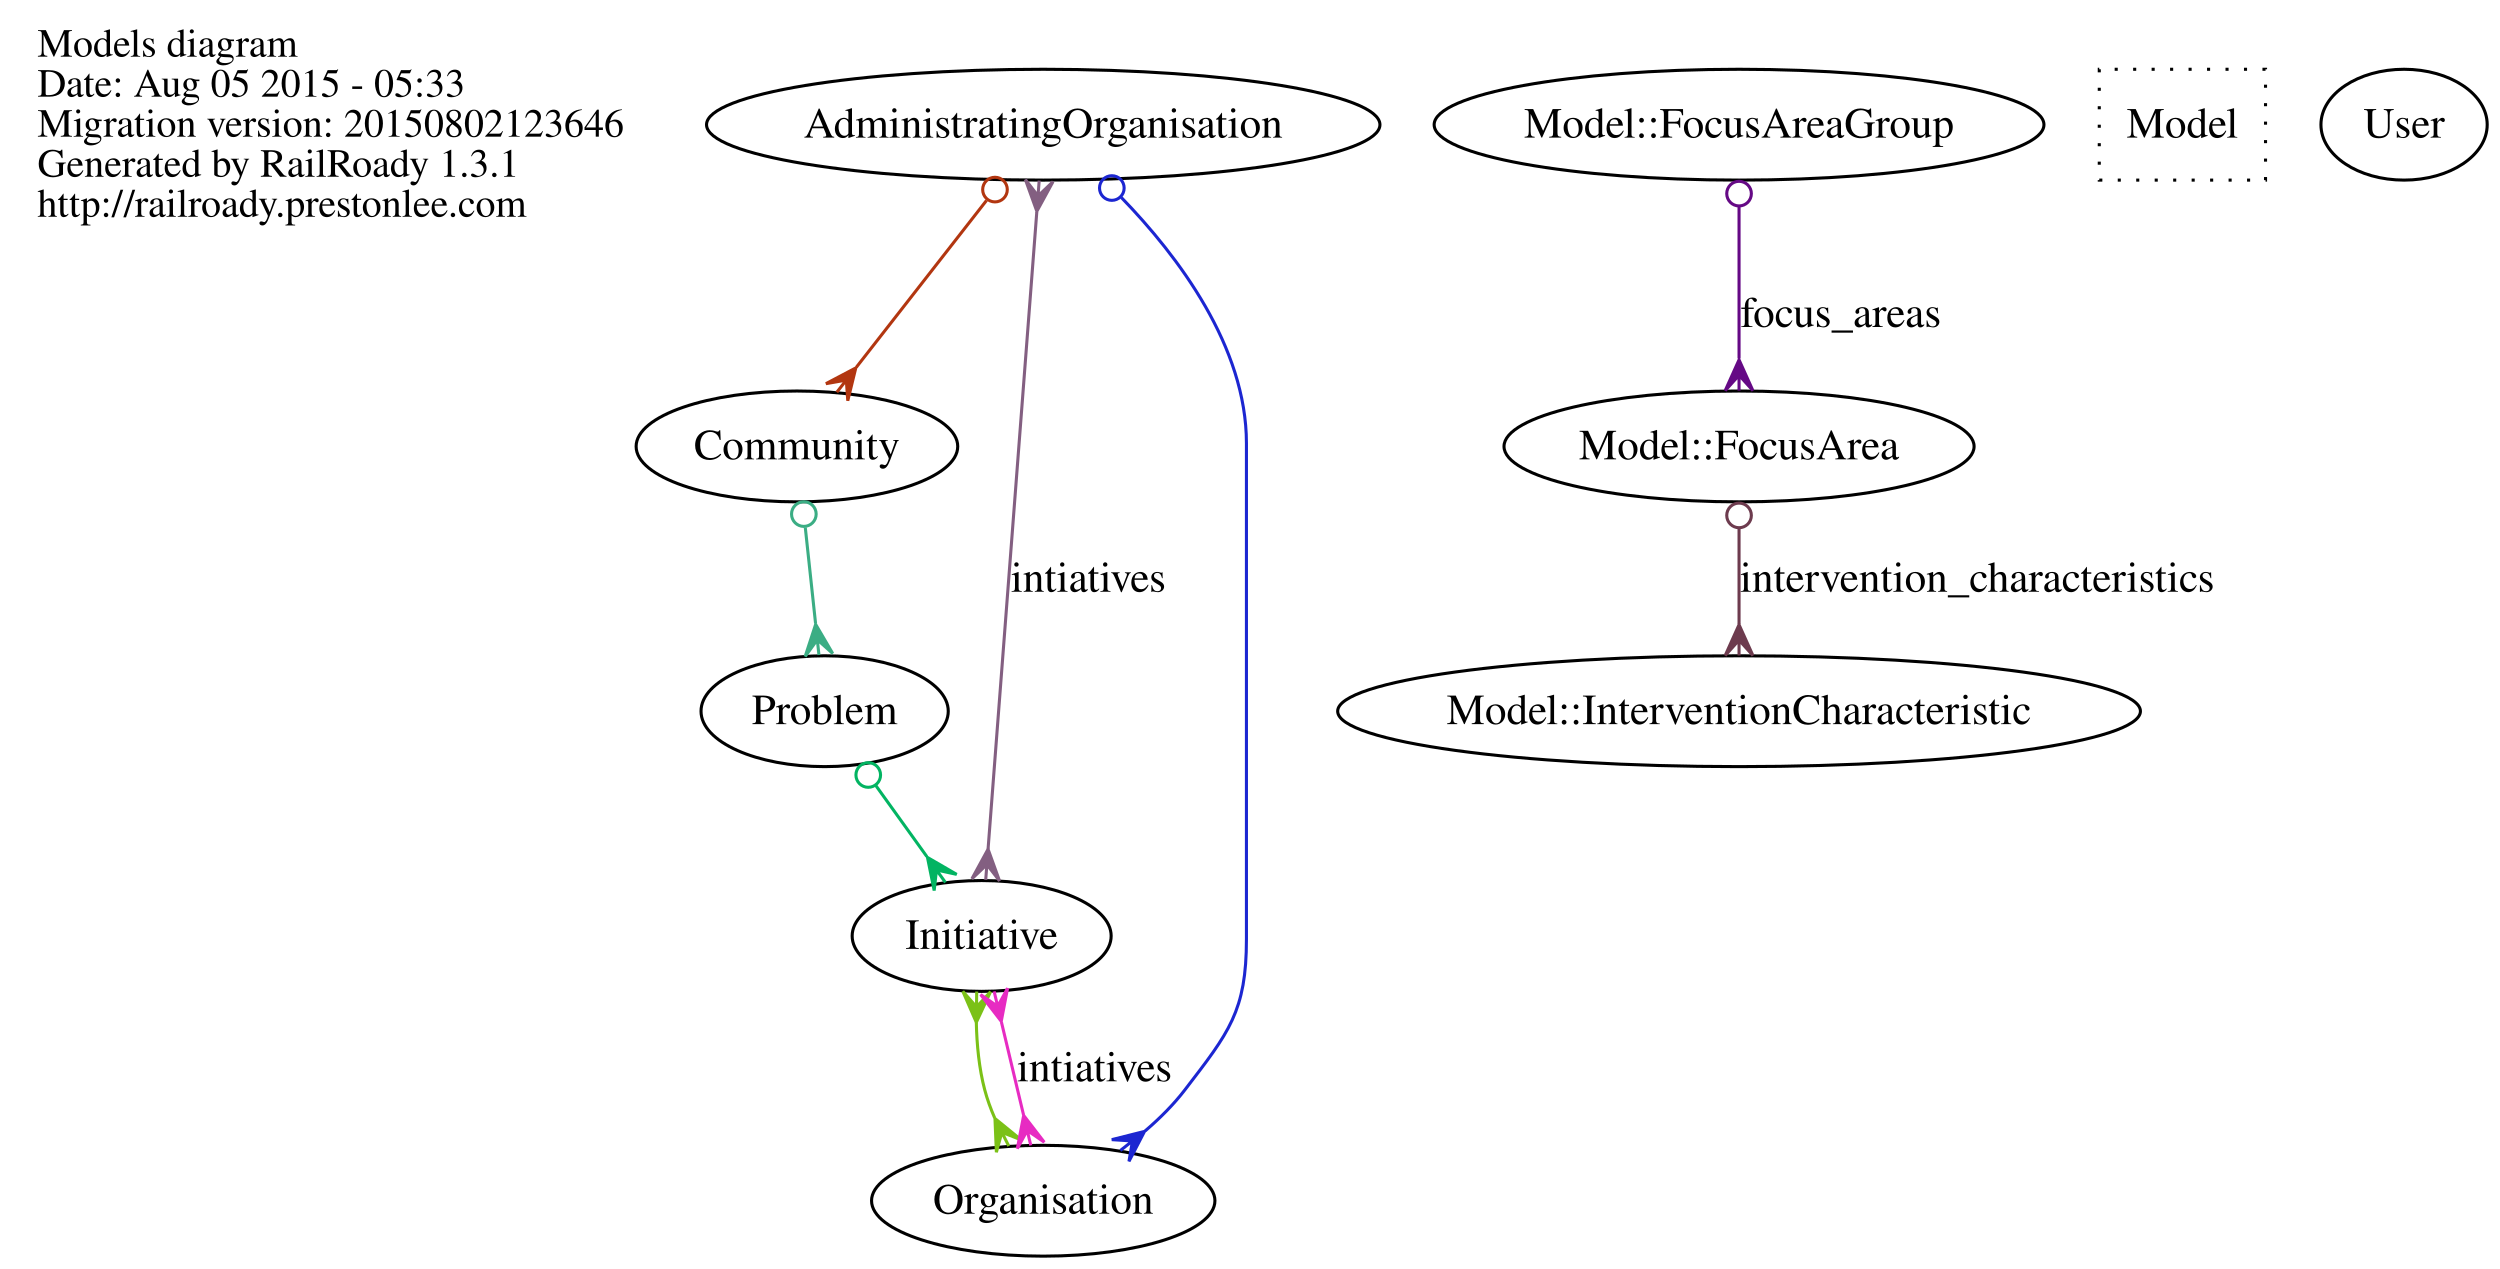
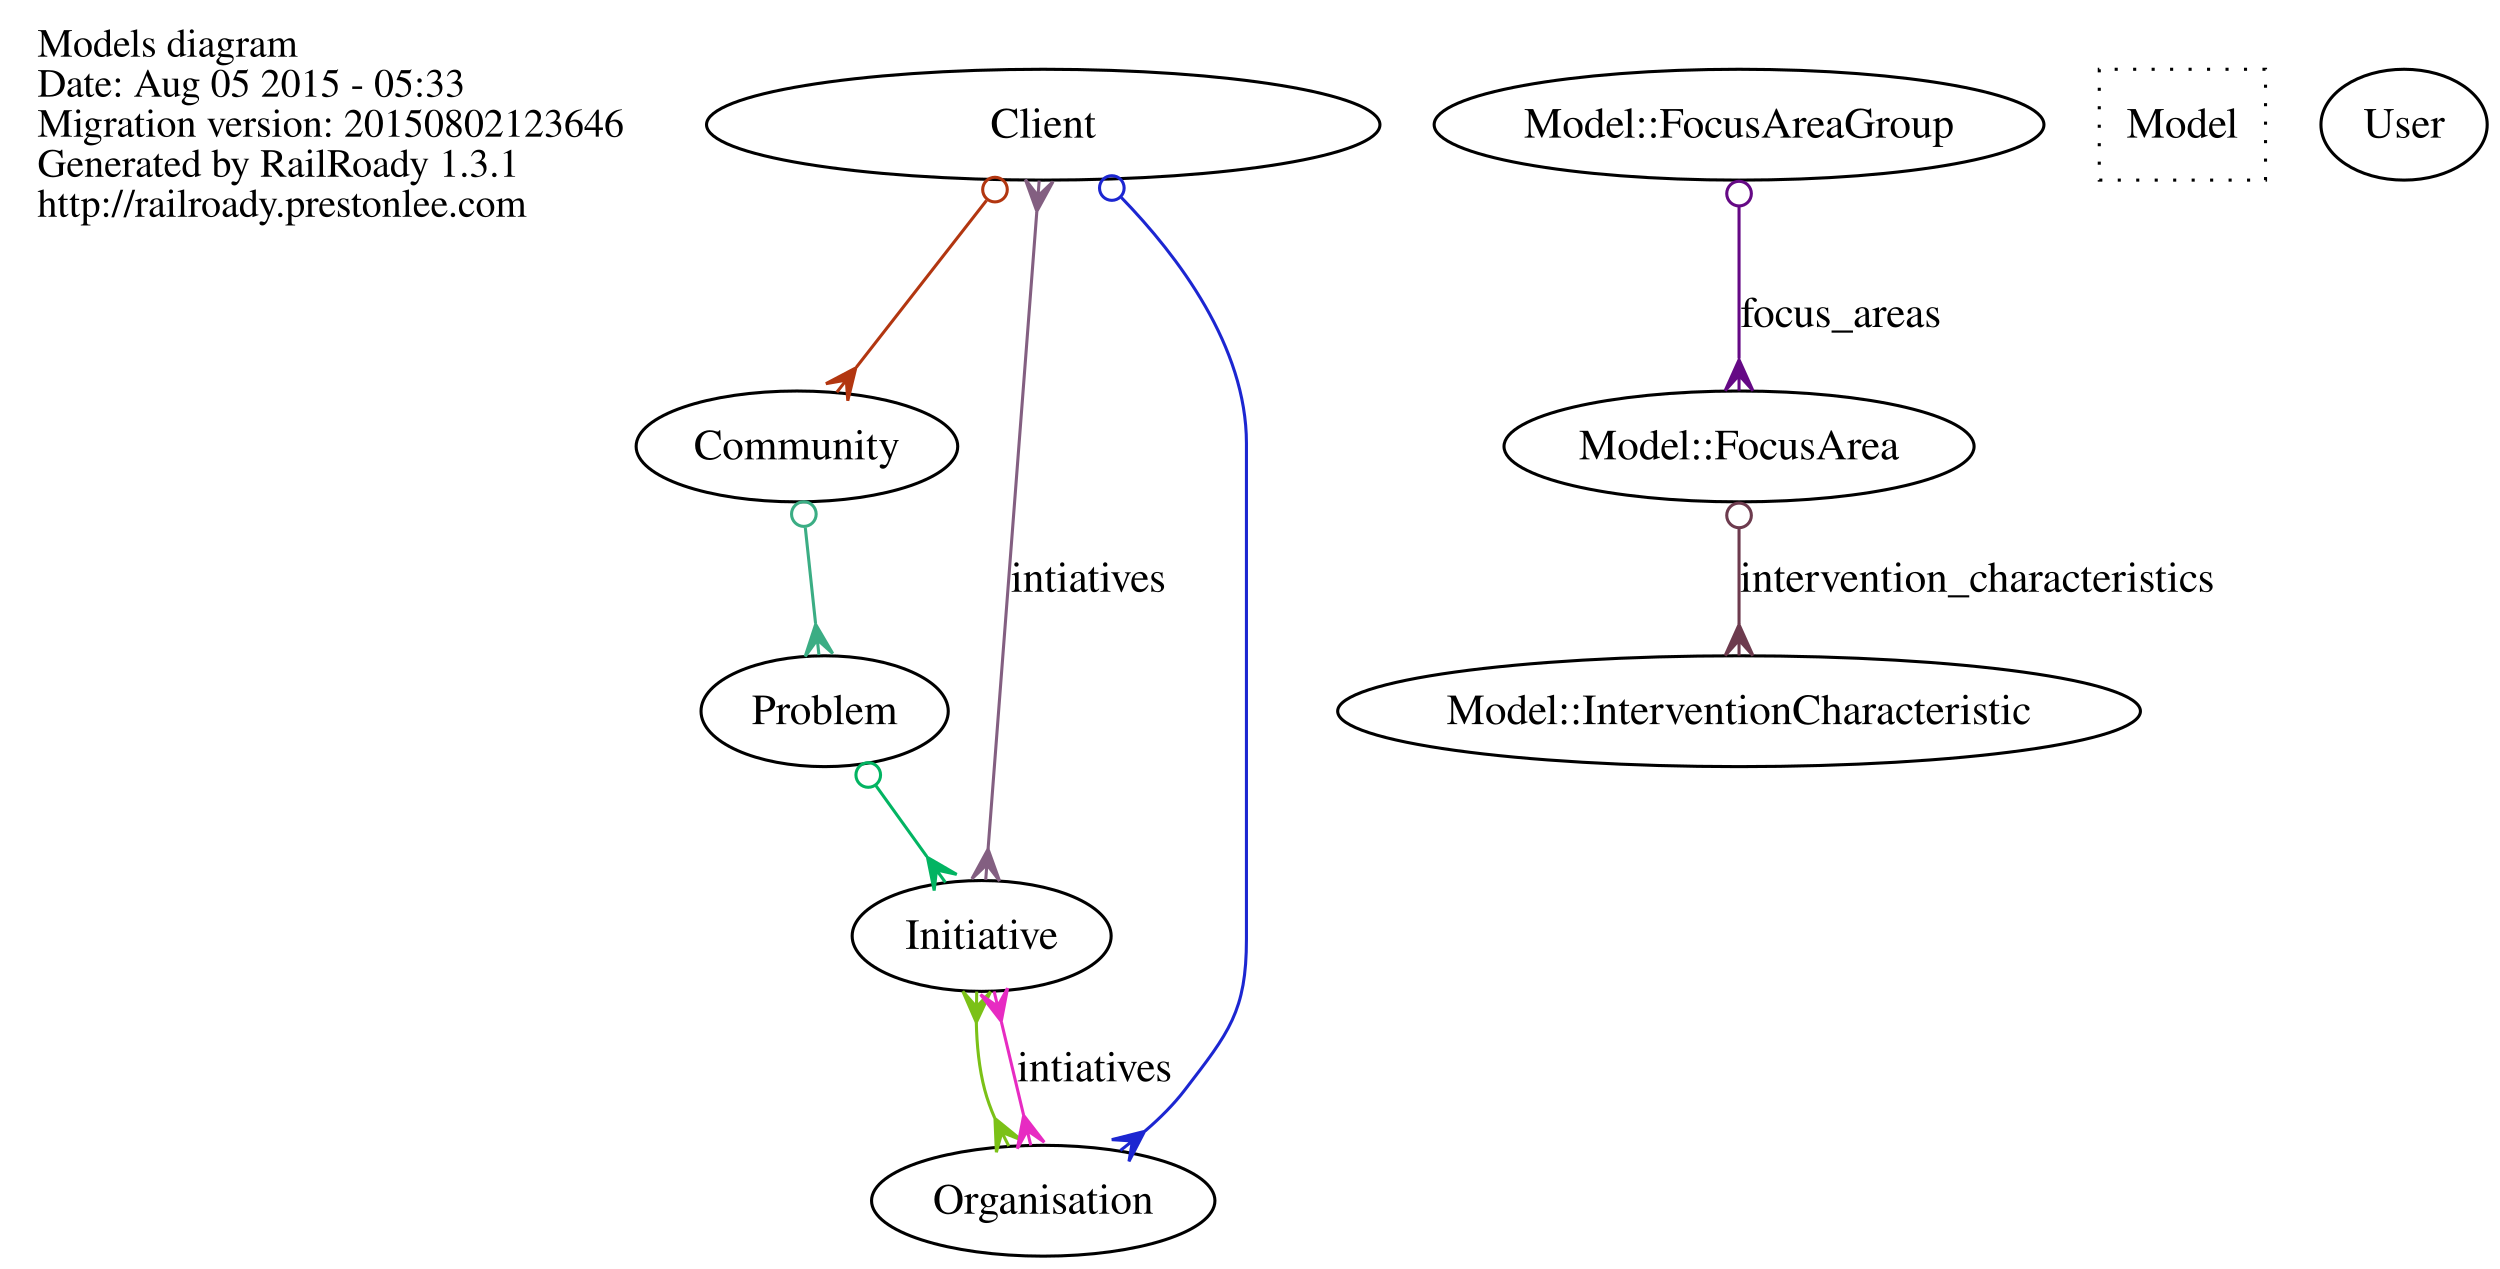
<svg xmlns="http://www.w3.org/2000/svg" width="812pt" height="412pt" viewBox="0.00 0.00 811.69 412.00">
  <g id="graph0" class="graph" transform="scale(1 1) rotate(0) translate(4 408)">
    <polygon fill="none" stroke="none" points="-4,4 -4,-408 807.688,-408 807.688,4 -4,4" />
    <g id="node1" class="node">
      <text text-anchor="start" x="8" y="-389.6" font-family="Times,serif" font-size="13.00">Models diagram</text>
      <text text-anchor="start" x="8" y="-376.6" font-family="Times,serif" font-size="13.00">Date: Aug 05 2015 - 05:33</text>
      <text text-anchor="start" x="8" y="-363.6" font-family="Times,serif" font-size="13.00">Migration version: 20150802123646</text>
      <text text-anchor="start" x="8" y="-350.6" font-family="Times,serif" font-size="13.00">Generated by RailRoady 1.3.1</text>
      <text text-anchor="start" x="8" y="-337.6" font-family="Times,serif" font-size="13.00">http://railroady.prestonlee.com</text>
    </g>
    <g id="node2" class="node">
      <ellipse fill="none" stroke="black" cx="334.688" cy="-367.5" rx="109.363" ry="18" />
-       <text text-anchor="middle" x="334.688" y="-363.3" font-family="Times,serif" font-size="14.00">AdministratingOrganisation</text>
+       <text text-anchor="middle" x="334.688" y="-363.3" font-family="Times,serif" font-size="14.00">Client</text>
    </g>
    <g id="node3" class="node">
      <ellipse fill="none" stroke="black" cx="254.688" cy="-263" rx="52.228" ry="18" />
      <text text-anchor="middle" x="254.688" y="-258.8" font-family="Times,serif" font-size="14.00">Community</text>
    </g>
    <g id="edge3" class="edge">
      <path fill="none" stroke="#b23610" d="M316.279,-342.914C303.612,-326.685 286.821,-305.171 273.97,-288.706" />
      <ellipse fill="none" stroke="#b23610" cx="319.016" cy="-346.421" rx="4" ry="4" />
      <polygon fill="#b23610" stroke="#b23610" points="273.805,-288.494 271.2,-277.842 270.729,-284.552 267.652,-280.611 267.652,-280.611 267.652,-280.611 270.729,-284.552 264.105,-283.38 273.805,-288.494 273.805,-288.494" />
    </g>
    <g id="node4" class="node">
      <ellipse fill="none" stroke="black" cx="314.688" cy="-104" rx="42.061" ry="18" />
      <text text-anchor="middle" x="314.688" y="-99.8" font-family="Times,serif" font-size="14.00">Initiative</text>
    </g>
    <g id="edge1" class="edge">
      <path fill="none" stroke="#835f81" d="M332.597,-339.168C328.756,-288.946 320.618,-182.538 316.777,-132.323" />
      <polygon fill="#835f81" stroke="#835f81" points="332.613,-339.371 328.889,-349.685 332.994,-344.357 333.375,-349.342 333.375,-349.342 333.375,-349.342 332.994,-344.357 337.862,-348.999 332.613,-339.371 332.613,-339.371" />
      <polygon fill="#835f81" stroke="#835f81" points="316.768,-132.192 320.492,-121.878 316.386,-127.206 316.005,-122.221 316.005,-122.221 316.005,-122.221 316.386,-127.206 311.518,-122.564 316.768,-132.192 316.768,-132.192" />
      <text text-anchor="middle" x="349.35" y="-215.8" font-family="Times,serif" font-size="14.00">intiatives</text>
    </g>
    <g id="node9" class="node">
      <ellipse fill="none" stroke="black" cx="334.688" cy="-18" rx="55.765" ry="18" />
      <text text-anchor="middle" x="334.688" y="-13.8" font-family="Times,serif" font-size="14.00">Organisation</text>
    </g>
    <g id="edge2" class="edge">
      <path fill="none" stroke="#1c26d1" d="M360.022,-343.883C378.633,-324.682 400.688,-295.321 400.688,-264 400.688,-264 400.688,-264 400.688,-103 400.688,-79.478 394.997,-72.669 380.688,-54 377.012,-49.204 372.52,-44.727 367.799,-40.686" />
      <ellipse fill="none" stroke="#1c26d1" cx="356.967" cy="-346.927" rx="4" ry="4" />
      <polygon fill="#1c26d1" stroke="#1c26d1" points="367.586,-40.517 362.534,-30.785 363.664,-37.416 359.743,-34.314 359.743,-34.314 359.743,-34.314 363.664,-37.416 356.951,-37.844 367.586,-40.517 367.586,-40.517" />
    </g>
    <g id="node10" class="node">
      <ellipse fill="none" stroke="black" cx="263.688" cy="-177" rx="40.149" ry="18" />
      <text text-anchor="middle" x="263.688" y="-172.8" font-family="Times,serif" font-size="14.00">Problem</text>
    </g>
    <g id="edge4" class="edge">
      <path fill="none" stroke="#3bad84" d="M257.402,-236.665C258.455,-226.835 259.664,-215.552 260.739,-205.523" />
      <ellipse fill="none" stroke="#3bad84" cx="256.935" cy="-241.024" rx="4" ry="4" />
      <polygon fill="#3bad84" stroke="#3bad84" points="260.773,-205.205 266.313,-195.741 261.306,-200.233 261.838,-195.262 261.838,-195.262 261.838,-195.262 261.306,-200.233 257.364,-194.782 260.773,-205.205 260.773,-205.205" />
    </g>
    <g id="edge5" class="edge">
      <path fill="none" stroke="#7bc117" d="M312.954,-75.889C313.11,-68.679 313.844,-60.963 315.688,-54 316.494,-50.957 317.614,-47.889 318.911,-44.902" />
      <polygon fill="#7bc117" stroke="#7bc117" points="312.954,-75.944 308.577,-85.998 313.015,-80.944 313.076,-85.943 313.076,-85.943 313.076,-85.943 313.015,-80.944 317.576,-85.889 312.954,-75.944 312.954,-75.944" />
      <polygon fill="#7bc117" stroke="#7bc117" points="319.011,-44.702 327.514,-37.777 321.251,-40.231 323.49,-35.761 323.49,-35.761 323.49,-35.761 321.251,-40.231 319.467,-33.745 319.011,-44.702 319.011,-44.702" />
    </g>
    <g id="node5" class="node">
      <ellipse fill="none" stroke="black" cx="560.688" cy="-263" rx="76.34" ry="18" />
      <text text-anchor="middle" x="560.688" y="-258.8" font-family="Times,serif" font-size="14.00">Model::FocusArea</text>
    </g>
    <g id="node7" class="node">
      <ellipse fill="none" stroke="black" cx="560.688" cy="-177" rx="130.37" ry="18" />
      <text text-anchor="middle" x="560.688" y="-172.8" font-family="Times,serif" font-size="14.00">Model::InterventionCharacteristic</text>
    </g>
    <g id="edge6" class="edge">
      <path fill="none" stroke="#6d3b4e" d="M560.688,-236.257C560.688,-226.441 560.688,-215.226 560.688,-205.273" />
      <ellipse fill="none" stroke="#6d3b4e" cx="560.688" cy="-240.595" rx="4" ry="4" />
      <polygon fill="#6d3b4e" stroke="#6d3b4e" points="560.688,-205.095 565.188,-195.095 560.688,-200.095 560.688,-195.095 560.688,-195.095 560.688,-195.095 560.688,-200.095 556.188,-195.095 560.688,-205.095 560.688,-205.095" />
      <text text-anchor="middle" x="638.043" y="-215.8" font-family="Times,serif" font-size="14.00">intervention_characteristics</text>
    </g>
    <g id="node6" class="node">
      <ellipse fill="none" stroke="black" cx="560.688" cy="-367.5" rx="99.033" ry="18" />
      <text text-anchor="middle" x="560.688" y="-363.3" font-family="Times,serif" font-size="14.00">Model::FocusAreaGroup</text>
    </g>
    <g id="edge7" class="edge">
      <path fill="none" stroke="#650985" d="M560.688,-341.017C560.688,-325.986 560.688,-306.959 560.688,-291.577" />
      <ellipse fill="none" stroke="#650985" cx="560.688" cy="-345.112" rx="4" ry="4" />
      <polygon fill="#650985" stroke="#650985" points="560.688,-291.131 565.188,-281.131 560.688,-286.131 560.688,-281.131 560.688,-281.131 560.688,-281.131 560.688,-286.131 556.188,-281.131 560.688,-291.131 560.688,-291.131" />
      <text text-anchor="middle" x="593.726" y="-301.8" font-family="Times,serif" font-size="14.00">focus_areas</text>
    </g>
    <g id="node8" class="node">
      <polygon fill="none" stroke="black" stroke-dasharray="1,5" points="731.688,-385.5 677.688,-385.5 677.688,-349.5 731.688,-349.5 731.688,-385.5" />
      <text text-anchor="middle" x="704.688" y="-363.3" font-family="Times,serif" font-size="14.00">Model</text>
    </g>
    <g id="edge8" class="edge">
      <path fill="none" stroke="#e72bc2" d="M328.295,-45.849C325.996,-55.504 323.404,-66.392 321.103,-76.055" />
      <polygon fill="#e72bc2" stroke="#e72bc2" points="328.33,-45.701 335.024,-37.016 329.488,-40.837 330.646,-35.973 330.646,-35.973 330.646,-35.973 329.488,-40.837 326.269,-34.931 328.33,-45.701 328.33,-45.701" />
      <polygon fill="#e72bc2" stroke="#e72bc2" points="321.051,-76.273 314.357,-84.959 319.893,-81.137 318.735,-86.001 318.735,-86.001 318.735,-86.001 319.893,-81.137 323.113,-87.044 321.051,-76.273 321.051,-76.273" />
      <text text-anchor="middle" x="351.35" y="-56.8" font-family="Times,serif" font-size="14.00">intiatives</text>
    </g>
    <g id="edge9" class="edge">
      <path fill="none" stroke="#02b462" d="M280.188,-153.029C285.516,-145.612 291.444,-137.359 296.863,-129.815" />
      <ellipse fill="none" stroke="#02b462" cx="277.85" cy="-156.284" rx="4" ry="4" />
      <polygon fill="#02b462" stroke="#02b462" points="297.089,-129.5 306.578,-124.003 300.006,-125.439 302.923,-121.378 302.923,-121.378 302.923,-121.378 300.006,-125.439 299.268,-118.753 297.089,-129.5 297.089,-129.5" />
    </g>
    <g id="node11" class="node">
      <ellipse fill="none" stroke="black" cx="776.688" cy="-367.5" rx="27" ry="18" />
      <text text-anchor="middle" x="776.688" y="-363.3" font-family="Times,serif" font-size="14.00">User</text>
    </g>
  </g>
</svg>
